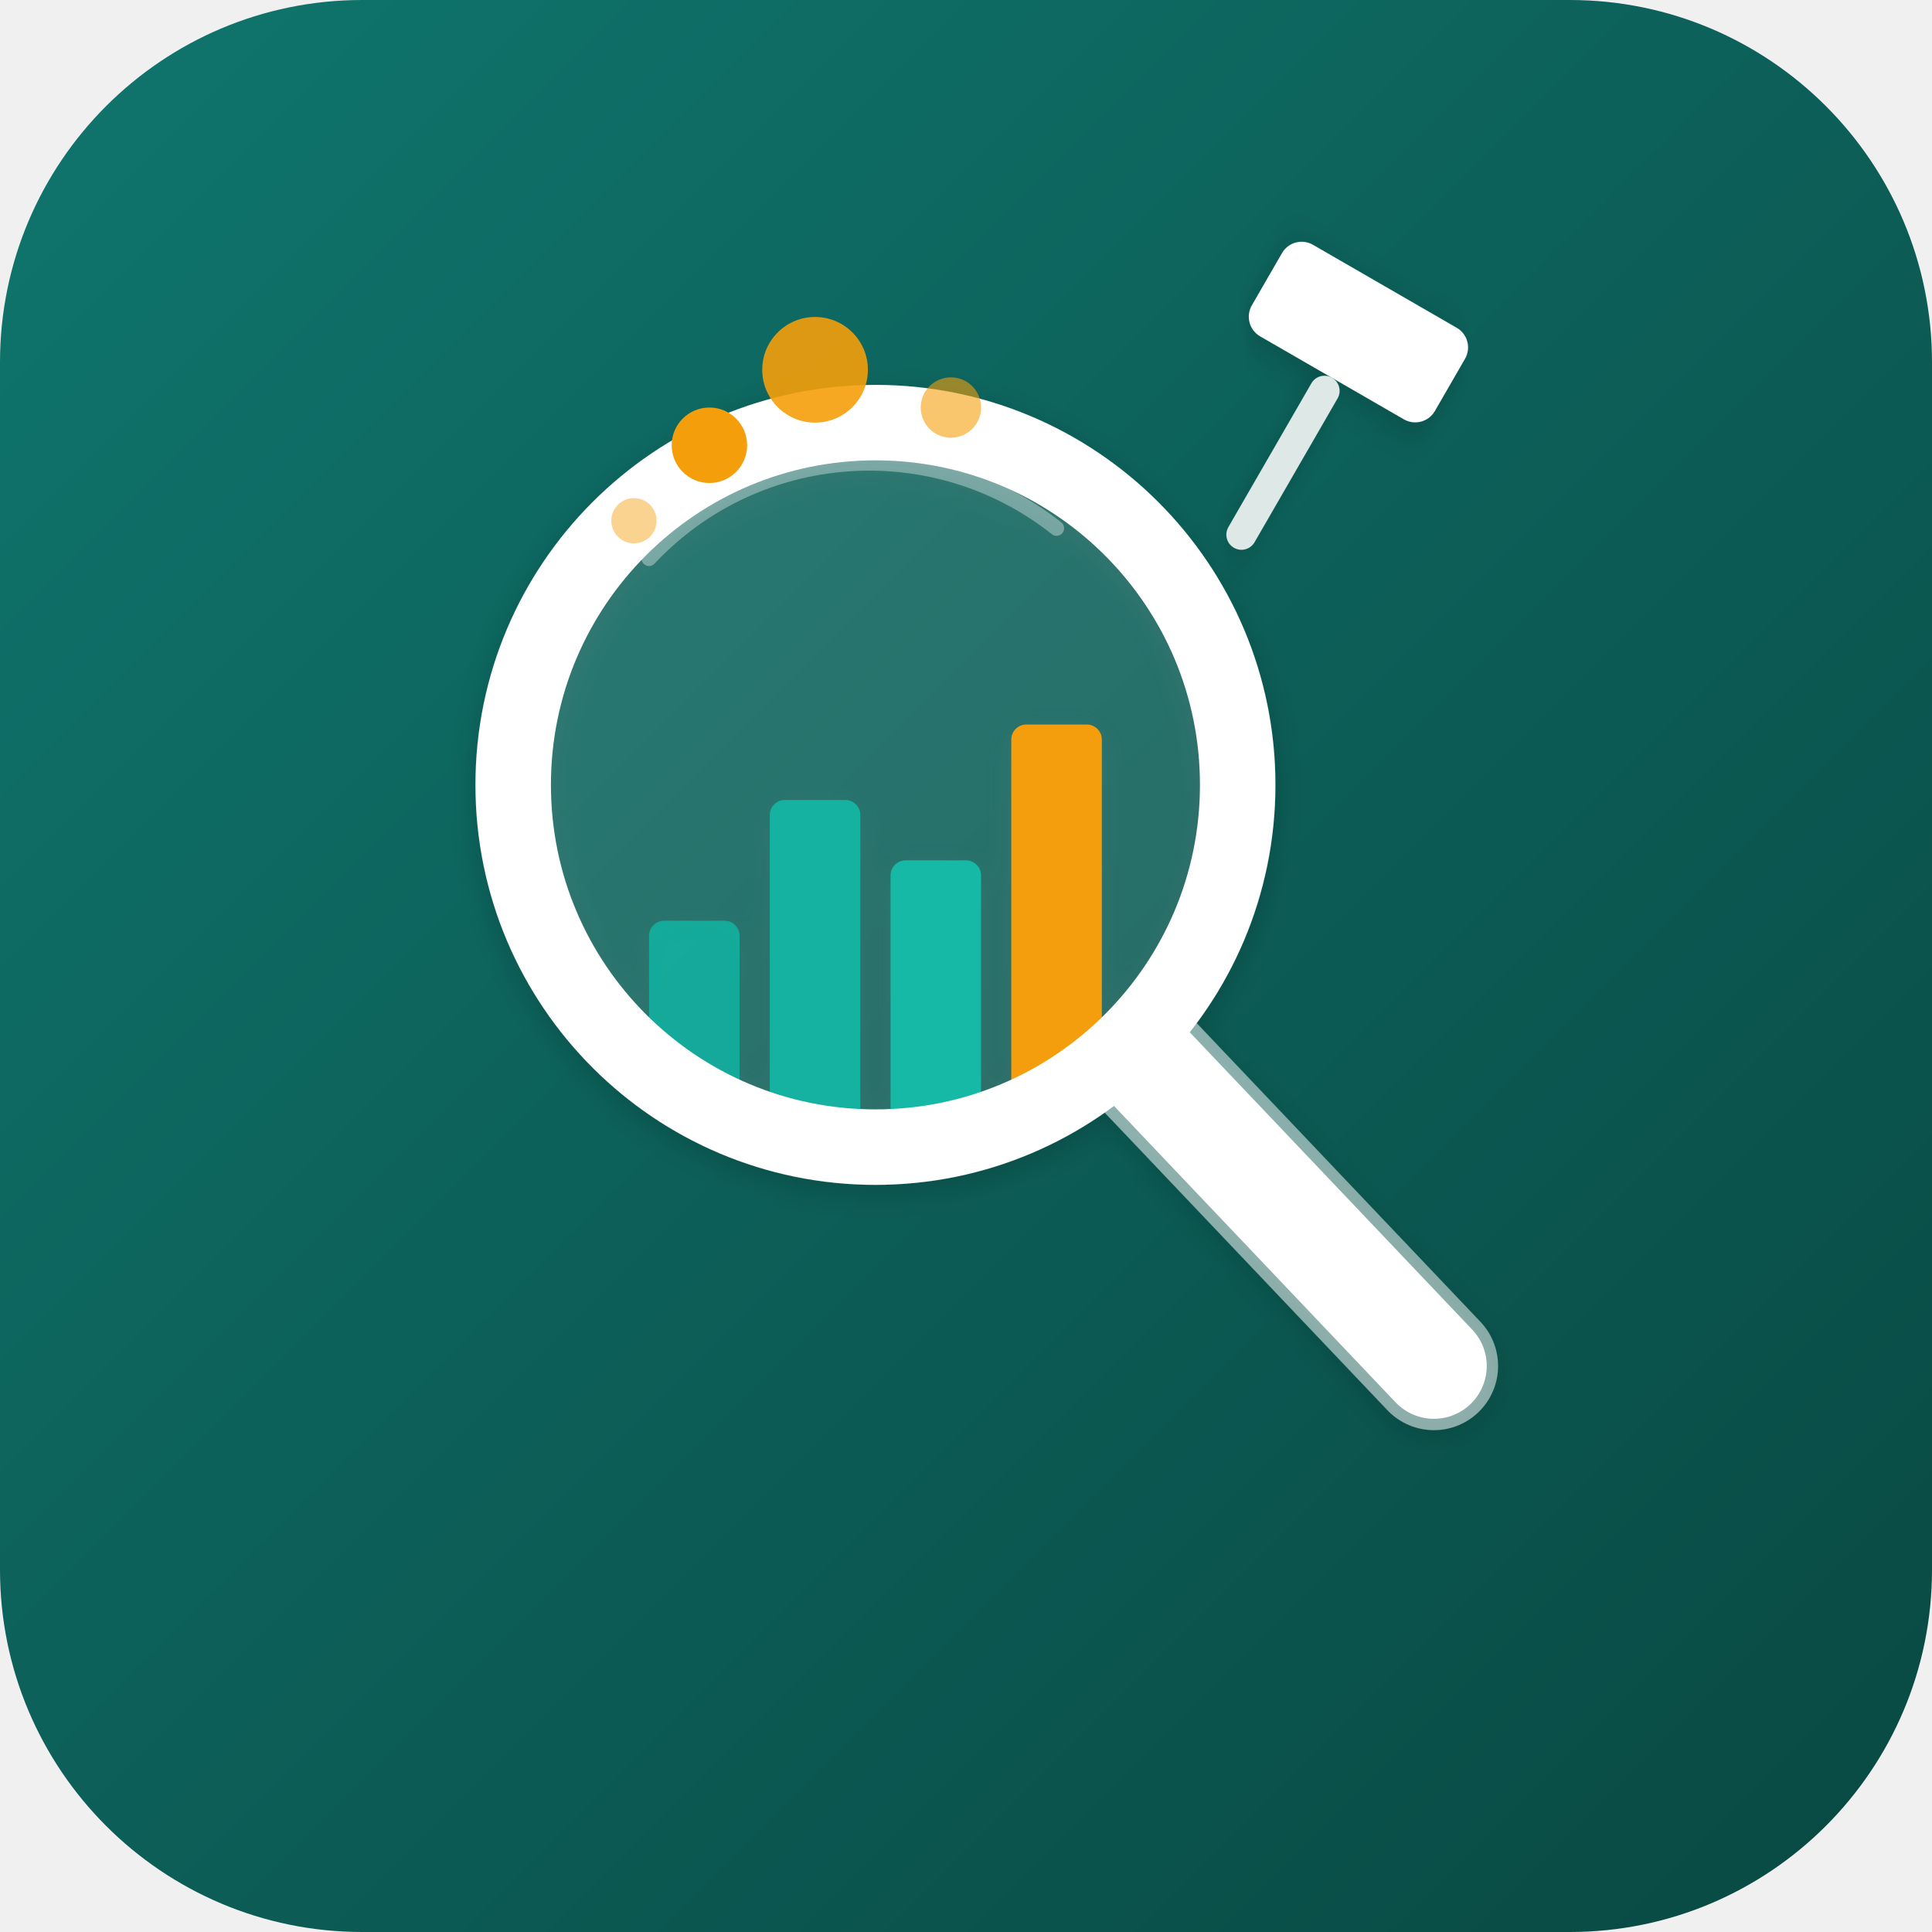
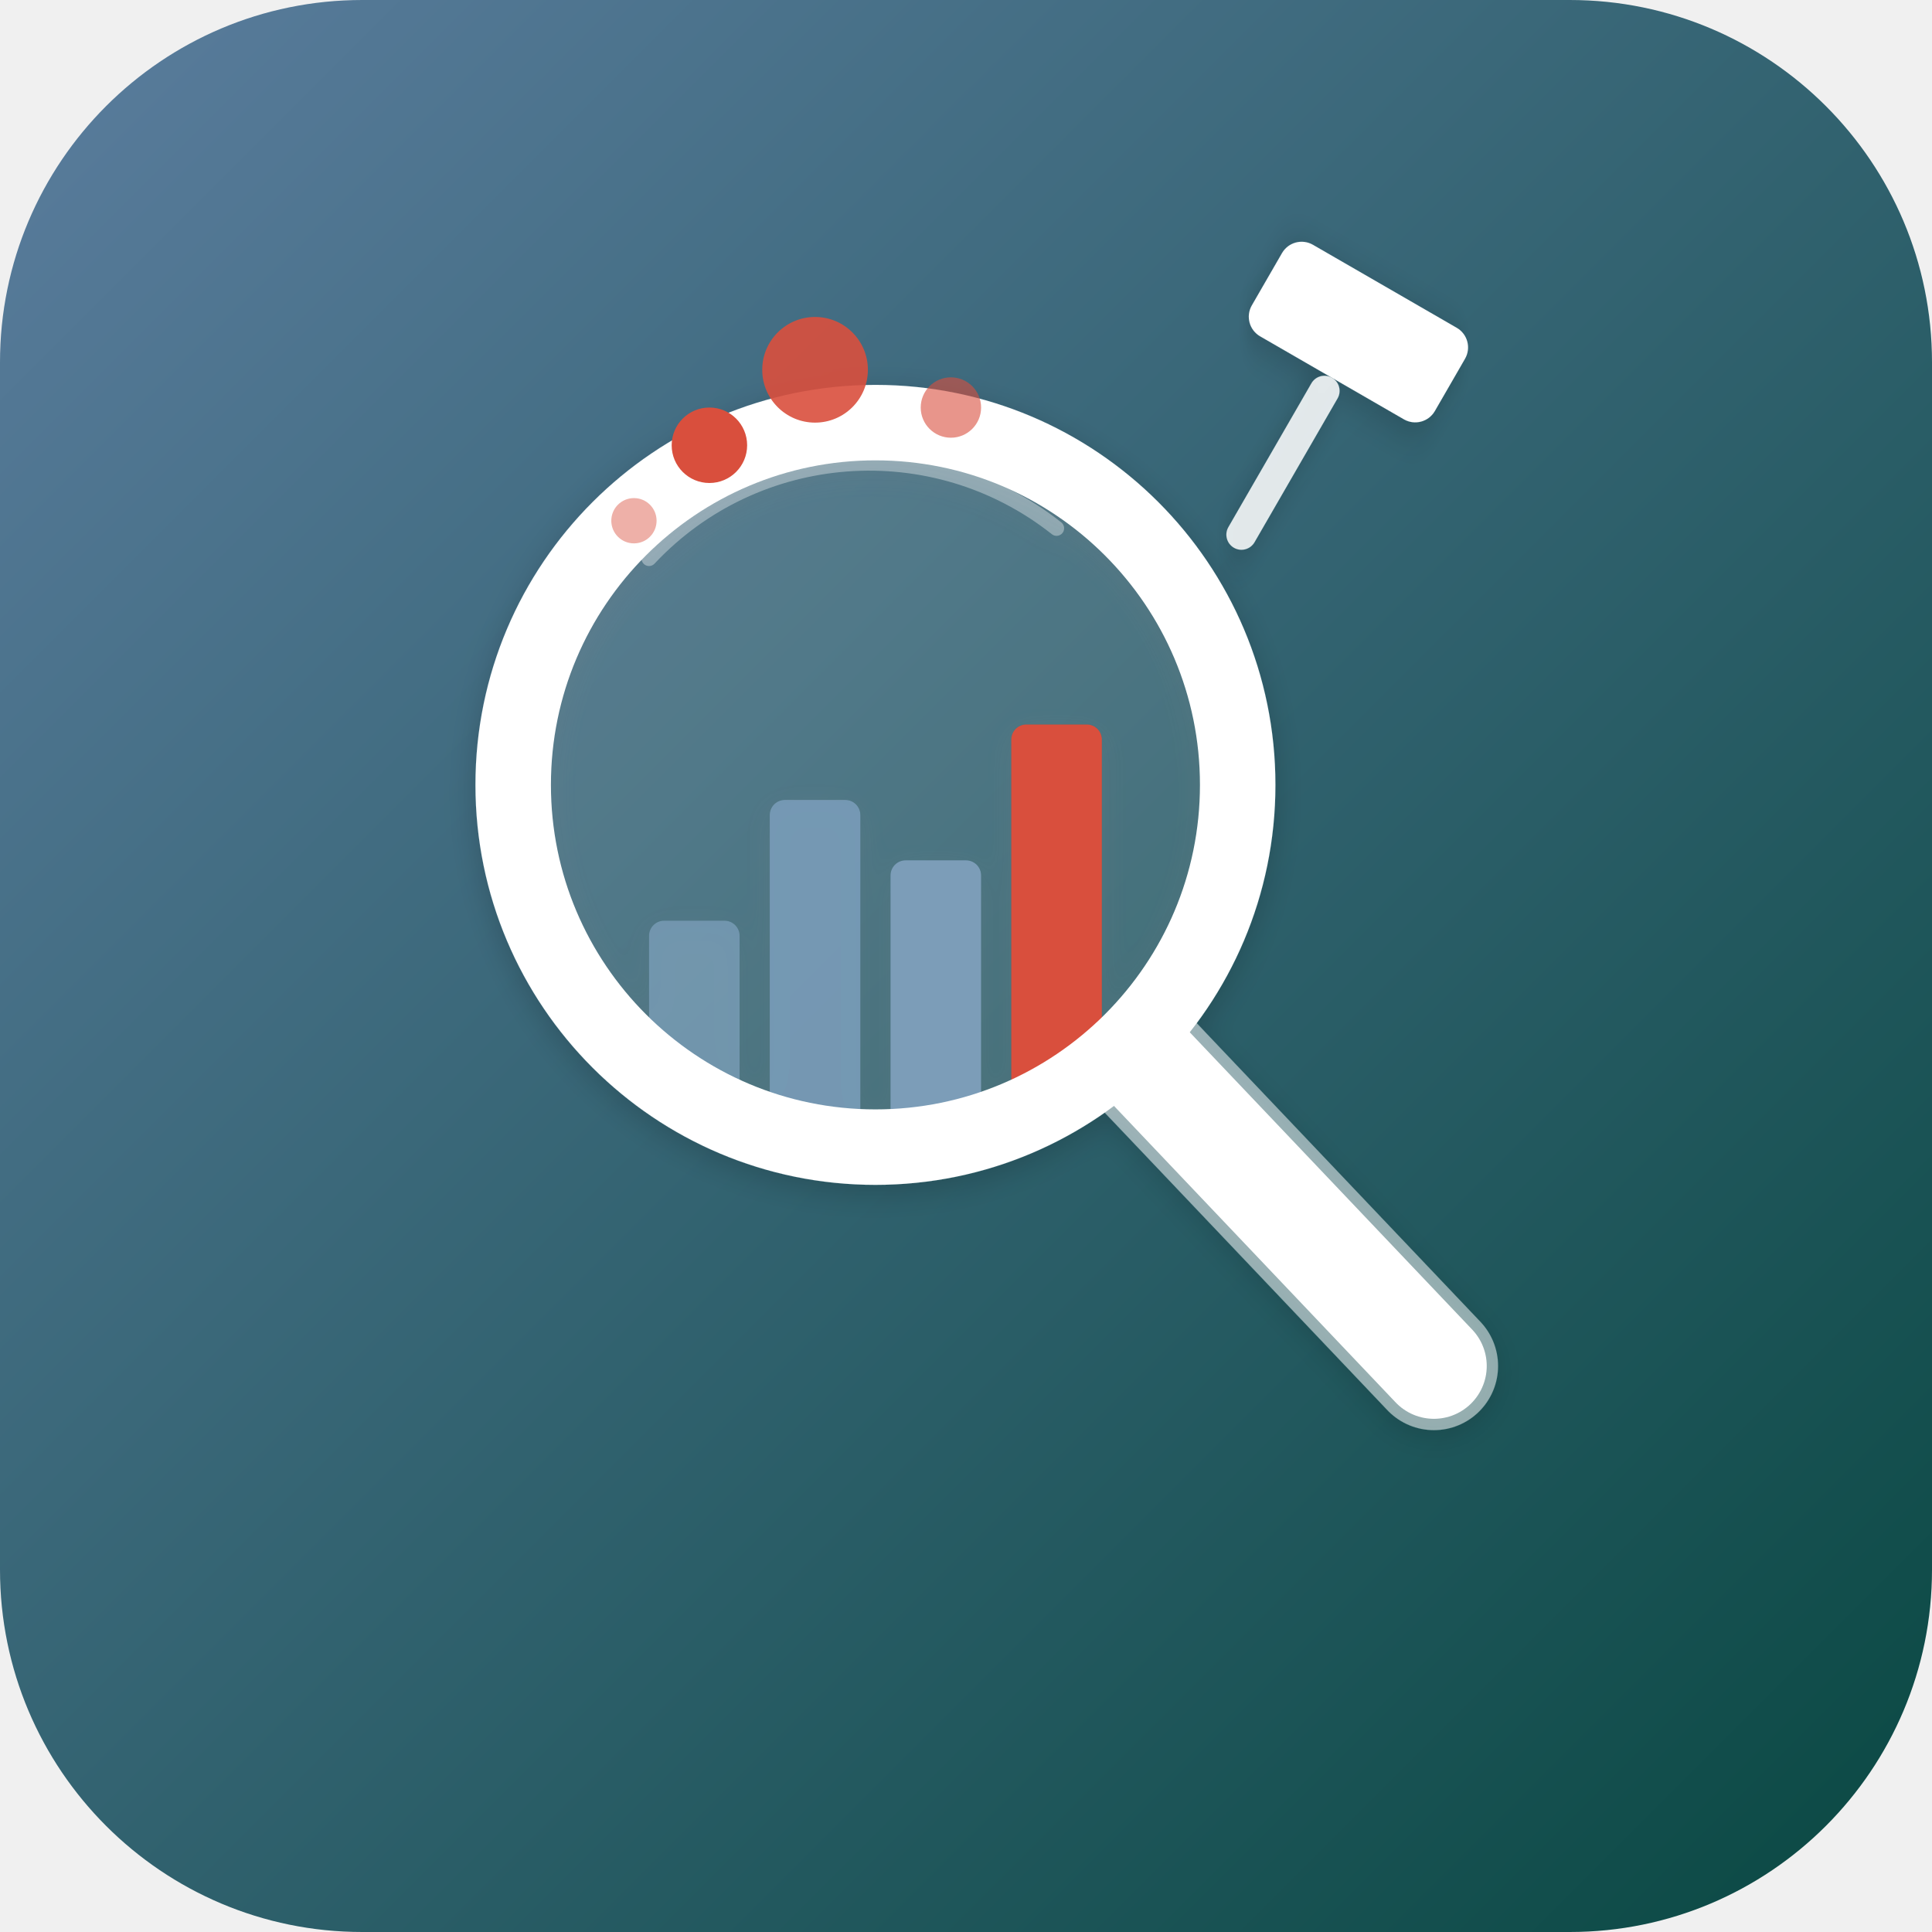
<svg xmlns="http://www.w3.org/2000/svg" viewBox="0 0 512 512" fill="none">
  <defs>
    <linearGradient id="bg" x1="0" y1="0" x2="512" y2="512" gradientUnits="userSpaceOnUse">
-       <stop offset="0%" stop-color="#0f766e" />
+       <stop offset="0%" stop-color="#5B7D9E" />
      <stop offset="100%" stop-color="#094842" />
    </linearGradient>
    <filter id="glow" x="-20%" y="-20%" width="140%" height="140%">
      <feDropShadow dx="0" dy="2" stdDeviation="4" flood-color="#000000" flood-opacity="0.18" />
    </filter>
    <clipPath id="lens-clip">
      <circle cx="232" cy="208" r="96" />
    </clipPath>
  </defs>
  <rect width="512" height="512" rx="96" ry="96" fill="url(#bg)" />
  <g filter="url(#glow)">
    <circle cx="232" cy="208" r="96" fill="rgba(255,255,255,0.1)" />
    <g clip-path="url(#lens-clip)">
-       <rect x="172" y="244" width="24" height="60" rx="4" fill="#14b8a6" opacity="0.8" />
-       <rect x="204" y="212" width="24" height="92" rx="4" fill="#14b8a6" opacity="0.9" />
-       <rect x="236" y="228" width="24" height="76" rx="4" fill="#14b8a6" />
-       <rect x="268" y="192" width="24" height="112" rx="4" fill="#f59e0b" />
+       <rect x="172" y="244" width="24" height="60" rx="4" fill="#7B9DB8" opacity="0.8" />
+       <rect x="204" y="212" width="24" height="92" rx="4" fill="#7B9DB8" opacity="0.9" />
+       <rect x="236" y="228" width="24" height="76" rx="4" fill="#7B9DB8" />
+       <rect x="268" y="192" width="24" height="112" rx="4" fill="#D94F3D" />
    </g>
    <circle cx="232" cy="208" r="96" stroke="#ffffff" stroke-width="20" fill="none" />
    <path d="M 172 148 A 80 80 0 0 1 280 140" stroke="#ffffff" stroke-width="4" fill="none" opacity="0.35" stroke-linecap="round" />
    <line x1="304" y1="282" x2="380" y2="362" stroke="#ffffff" stroke-width="28" stroke-linecap="round" />
    <line x1="304" y1="282" x2="380" y2="362" stroke="rgba(255,255,255,0.5)" stroke-width="34" stroke-linecap="round" />
  </g>
-   <circle cx="188" cy="118" r="10" fill="#f59e0b" />
-   <circle cx="216" cy="98" r="14" fill="#f59e0b" opacity="0.9" />
-   <circle cx="252" cy="108" r="8" fill="#f59e0b" opacity="0.6" />
-   <circle cx="168" cy="138" r="6" fill="#f59e0b" opacity="0.45" />
+   <circle cx="188" cy="118" r="10" fill="#D94F3D" />
+   <circle cx="216" cy="98" r="14" fill="#D94F3D" opacity="0.9" />
+   <circle cx="252" cy="108" r="8" fill="#D94F3D" opacity="0.6" />
+   <circle cx="168" cy="138" r="6" fill="#D94F3D" opacity="0.45" />
  <g transform="translate(360, 88) rotate(30)" filter="url(#glow)">
    <rect x="-28" y="-14" width="56" height="28" rx="6" fill="#ffffff" />
    <rect x="-4" y="14" width="8" height="52" rx="4" fill="#ffffff" opacity="0.85" />
  </g>
</svg>
